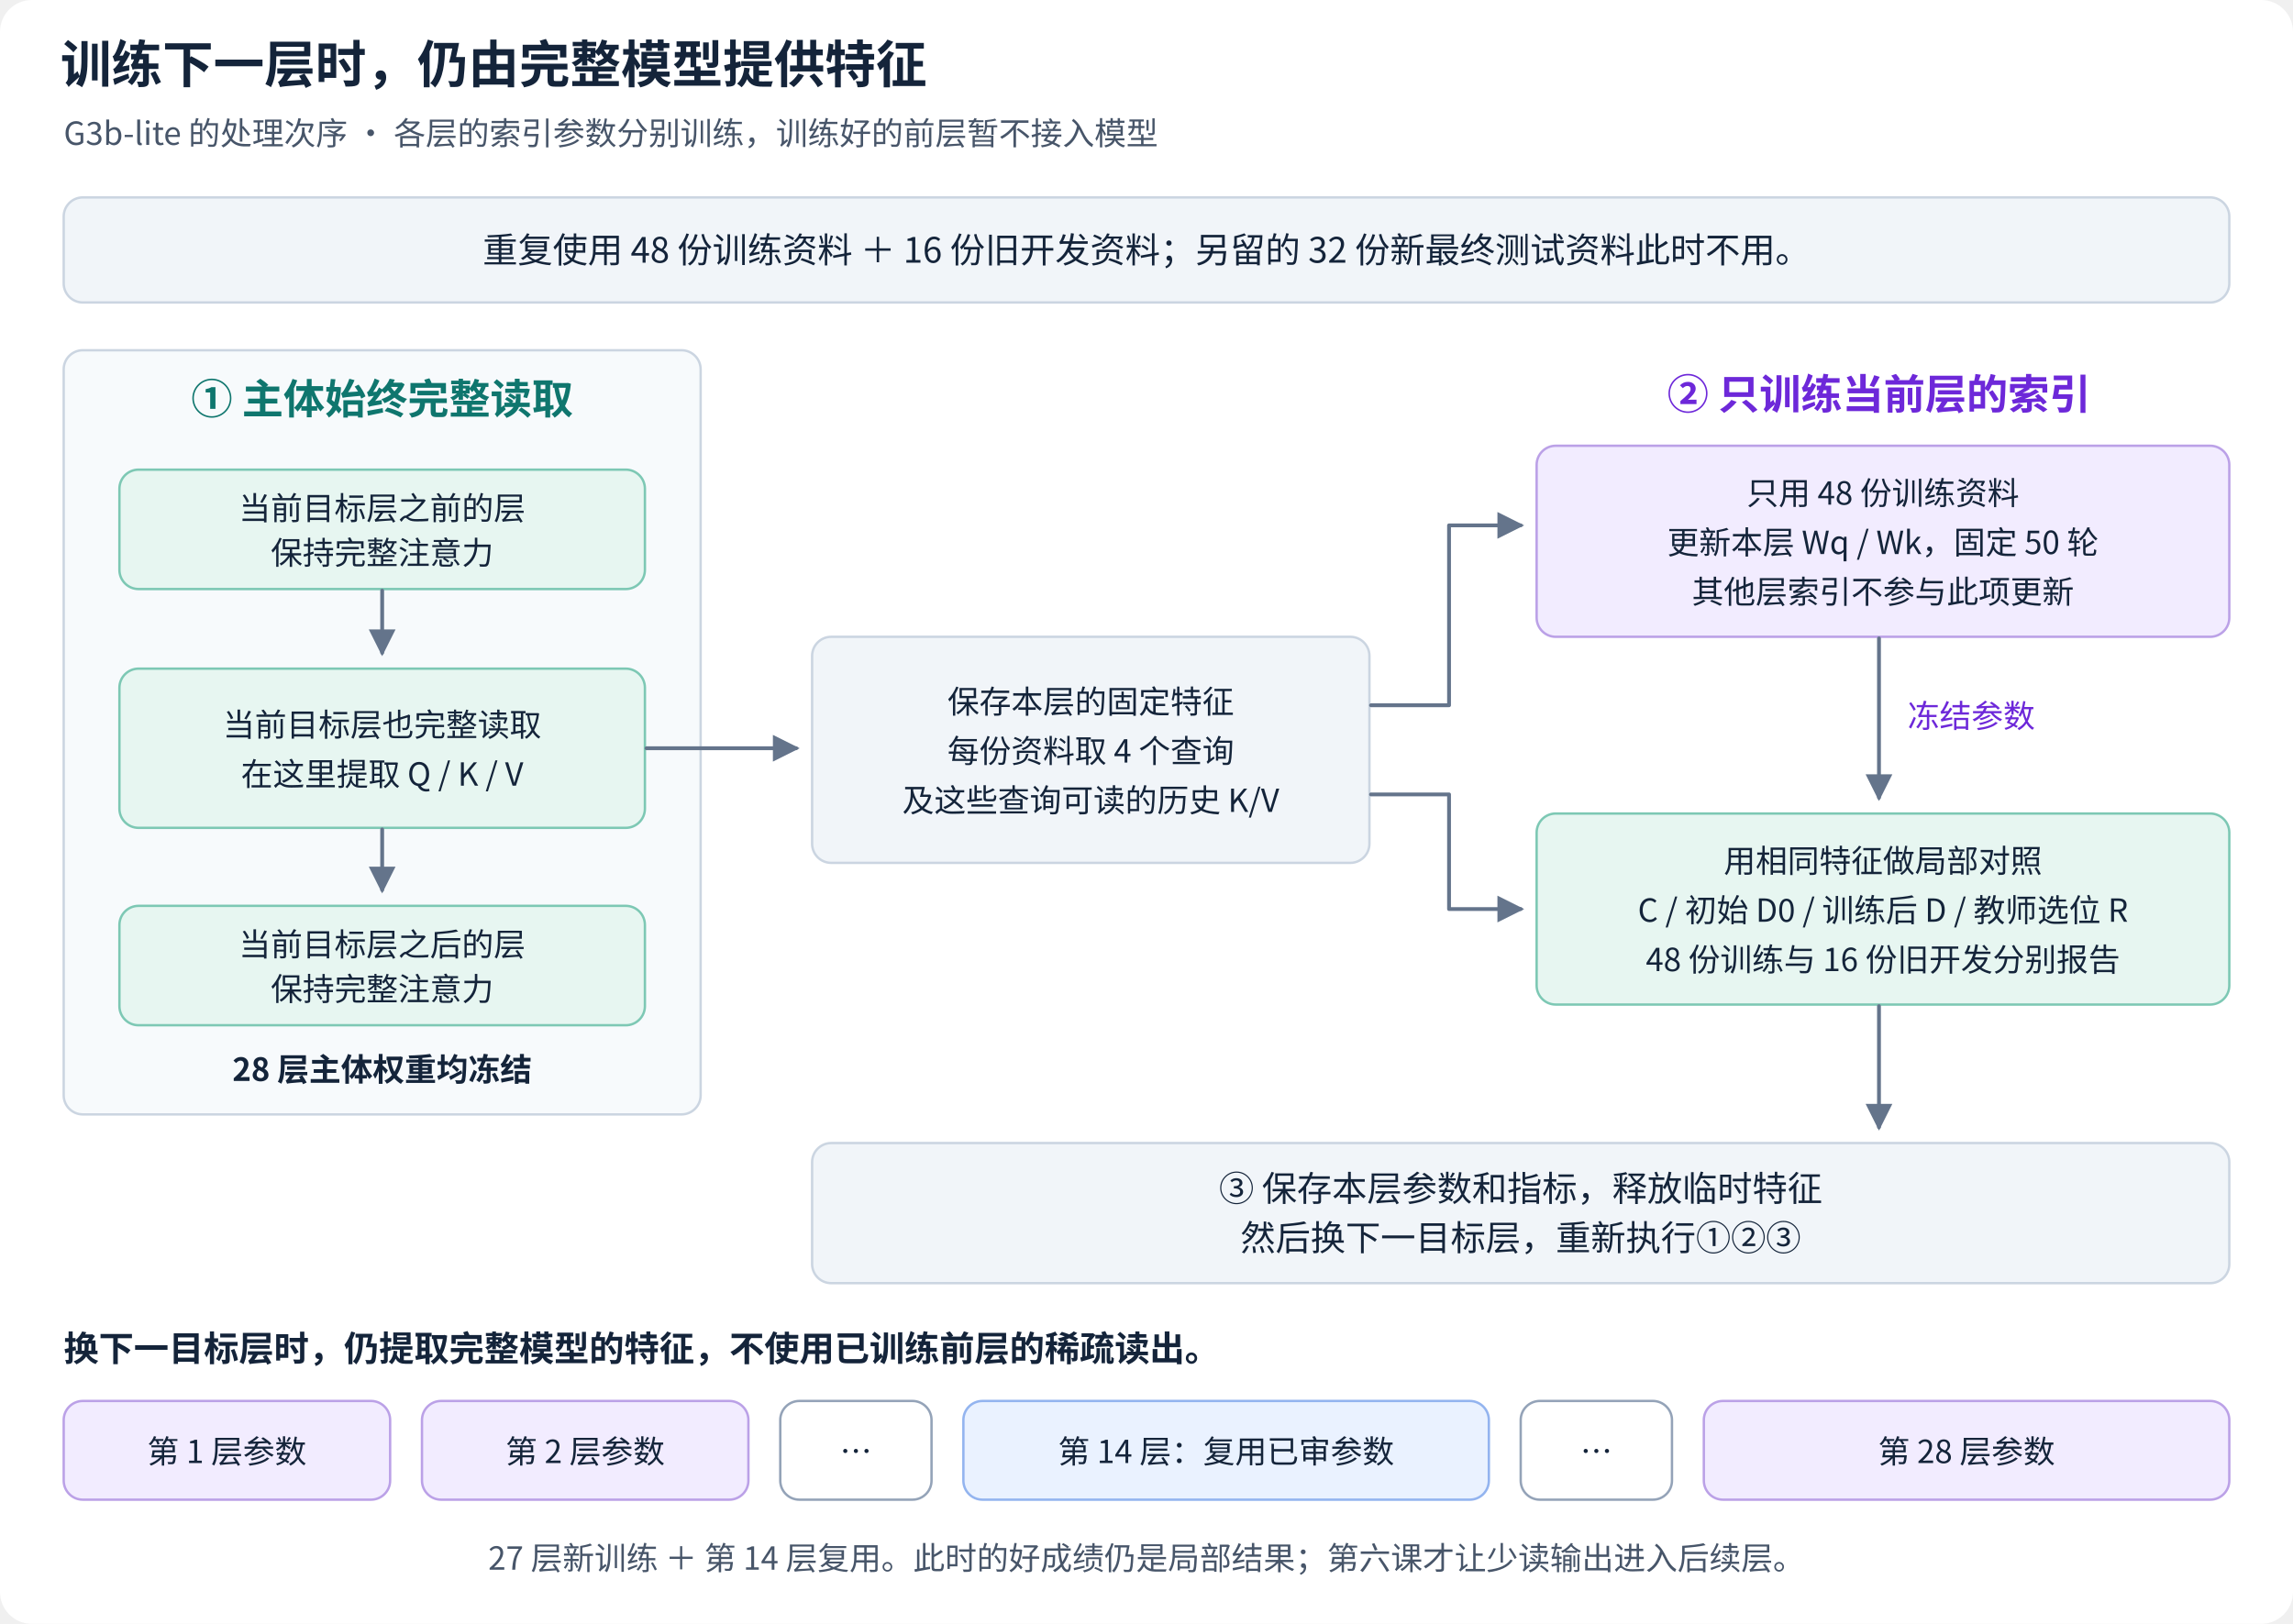
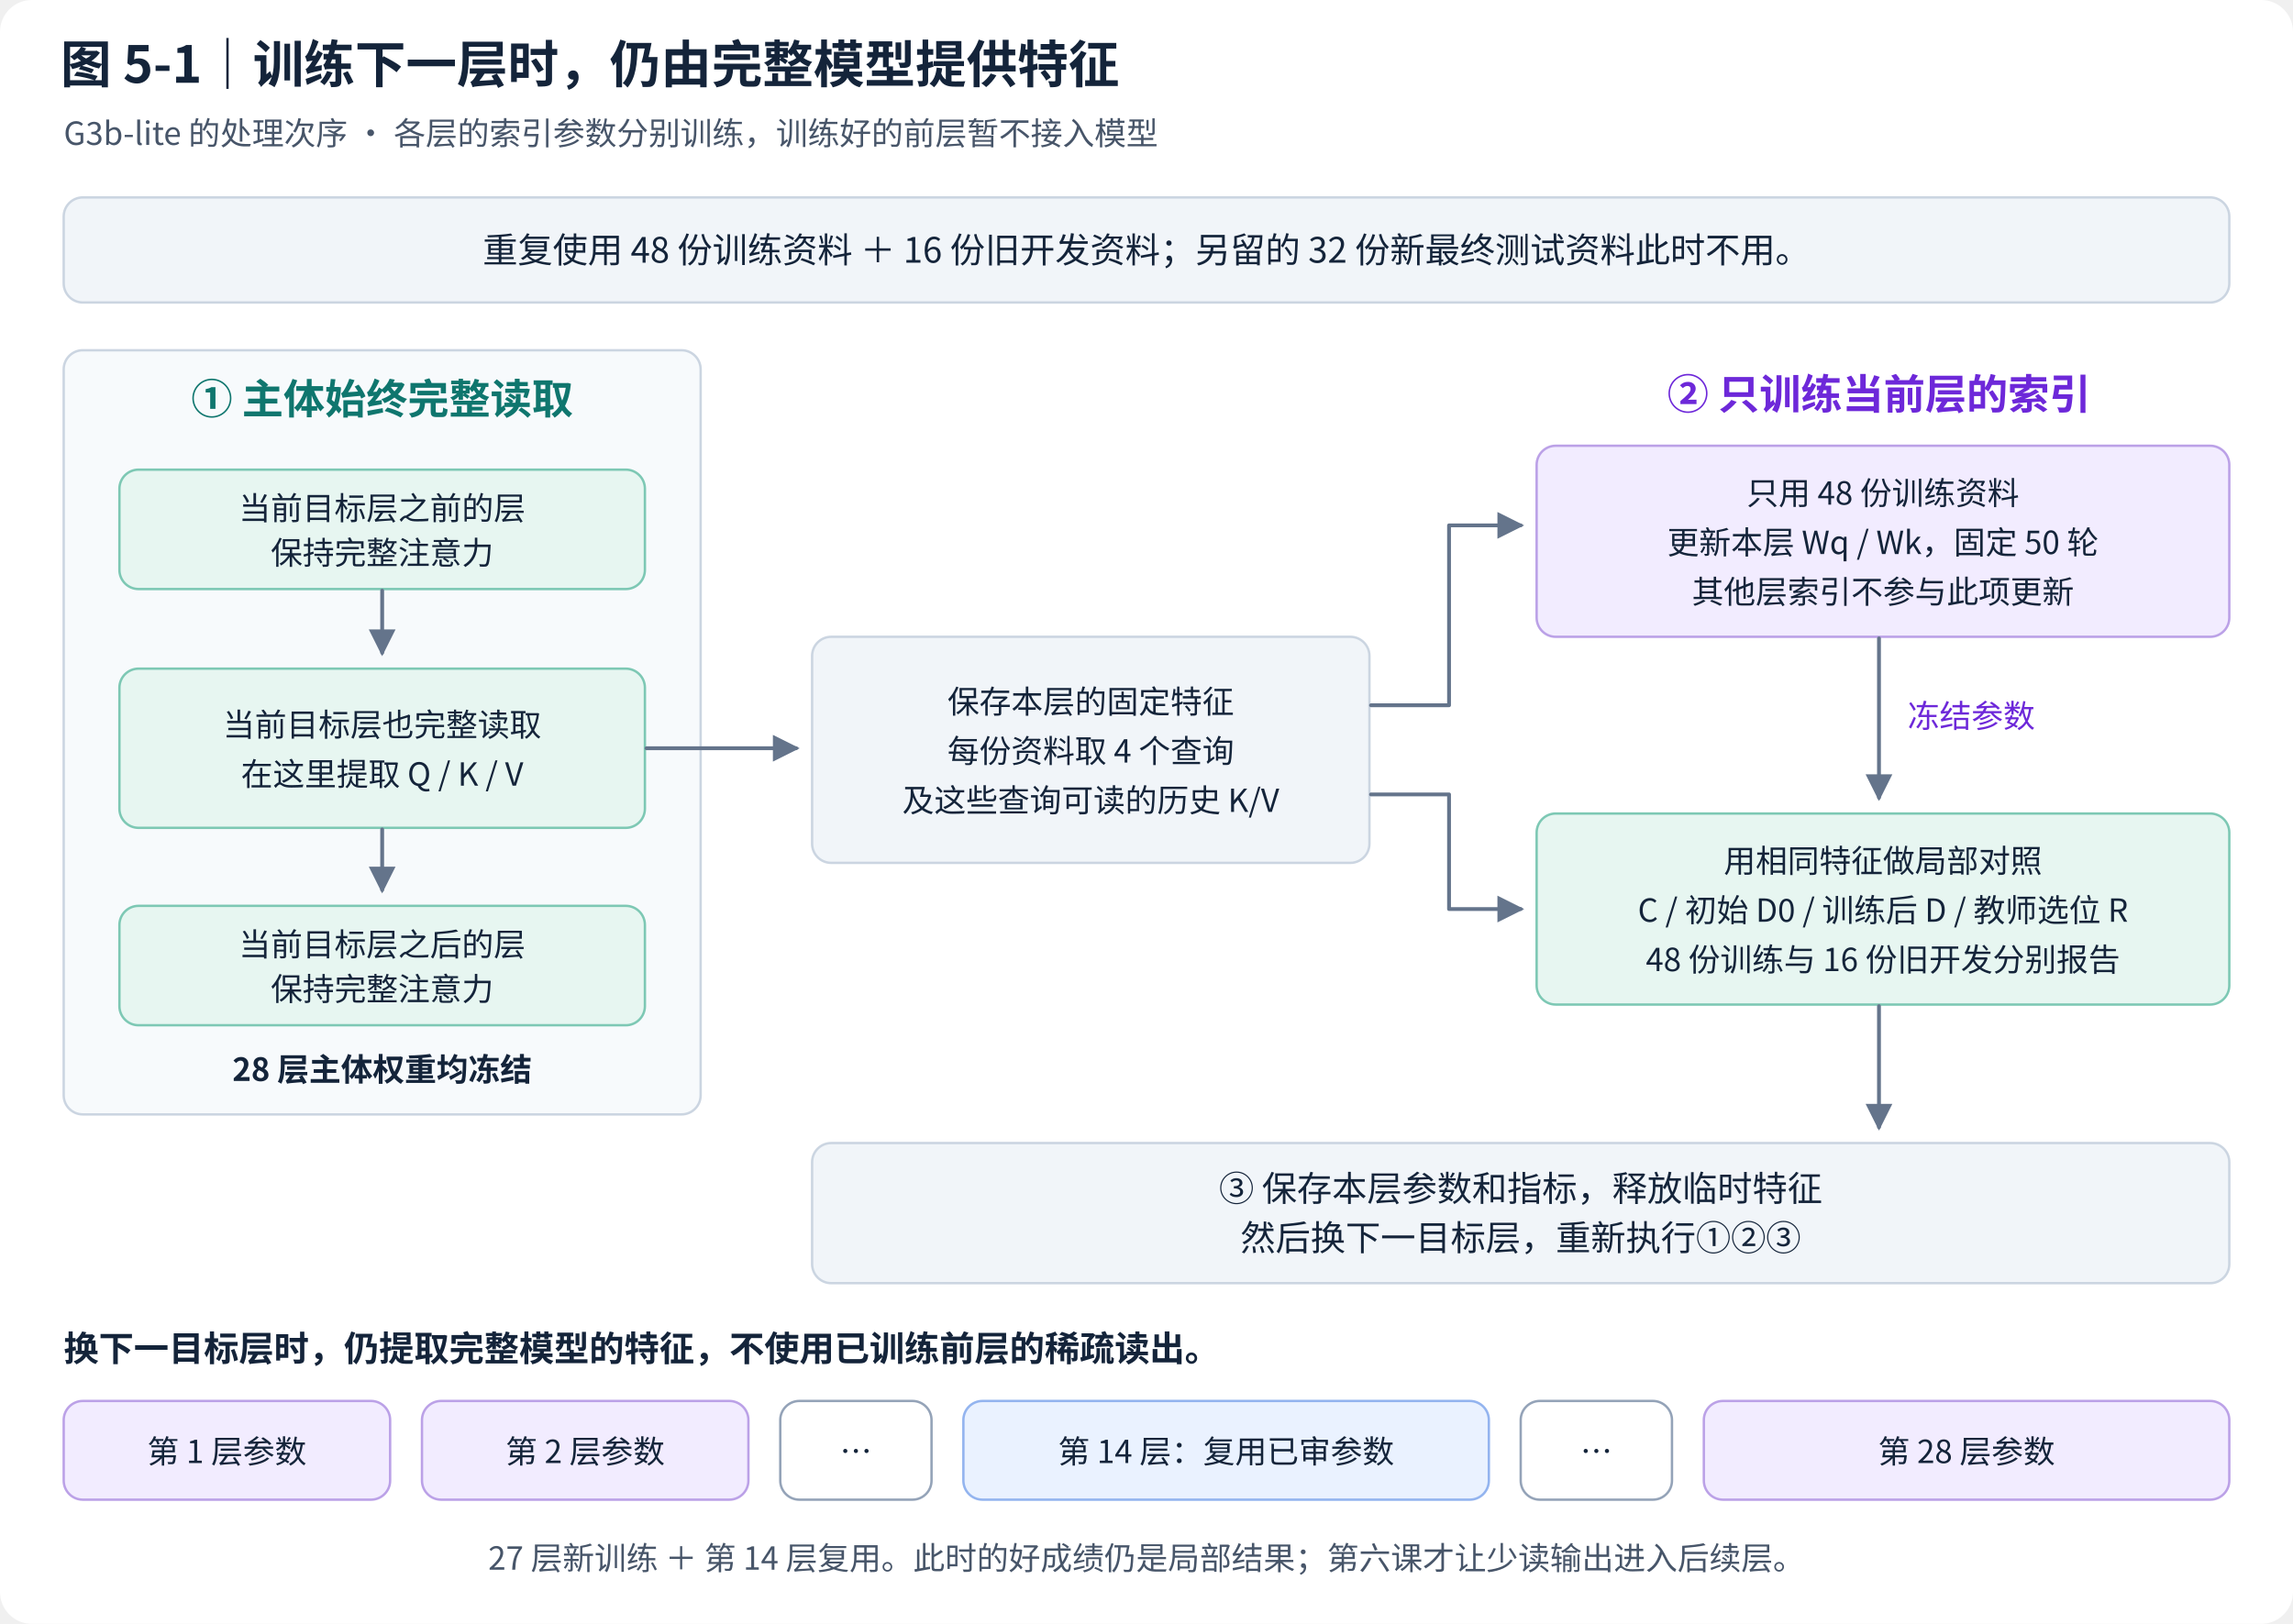
<svg xmlns="http://www.w3.org/2000/svg" width="1440" height="1020" viewBox="0 0 1440 1020" role="img" aria-labelledby="title desc">
  <defs>
    <style>
      text { font-family: "PingFang SC", "Hiragino Sans GB", "Microsoft YaHei", "Noto Sans CJK SC", sans-serif; fill: #14243a; }
      .title { font-size:32px; font-weight:650; }
      .heading { font-size:26px; font-weight:650; }
      .body { font-size:22px; }
      .small { font-size:20px; }
      .note { font-size:20px; fill:#475569; }
      .strong { font-weight:650; }
      .center { text-anchor:middle; }
      .teal { fill:#0f766e; }
      .violet { fill:#6d28d9; }
      .blue { fill:#1d4ed8; }
      .amber { fill:#92400e; }
      .line { fill:none; stroke:#64748b; stroke-width:2.4; stroke-linecap:round; stroke-linejoin:round; }
      .arrow { marker-end:url(#arrow); }
      .gradient { fill:none; stroke:#b45309; stroke-width:3; stroke-dasharray:8 6; marker-end:url(#gradient-arrow); }
    </style>
    <marker id="arrow" viewBox="0 0 10 10" refX="8.7" refY="5" markerWidth="7" markerHeight="7" orient="auto-start-reverse">
      <path d="M0 0 L10 5 L0 10Z" fill="#64748b" />
    </marker>
    <marker id="gradient-arrow" viewBox="0 0 10 10" refX="8.7" refY="5" markerWidth="7" markerHeight="7" orient="auto-start-reverse">
      <path d="M0 0 L10 5 L0 10Z" fill="#b45309" />
    </marker>
  </defs>
  <rect width="1440" height="1020" rx="20" fill="#fff" />
-   <text x="38" y="52" class="title">训练下一层时，仍由完整模型提供特征</text>
+   <text x="38" y="52" class="title">图 5-1｜训练下一层时，仍由完整模型提供特征</text>
  <text x="40" y="91" class="note">G3b-lite 的处理次序 · 各层的索引参数分别训练，训练好的前层暂不接入模型</text>
  <rect x="40" y="124" width="1360" height="66" rx="12" fill="#f1f5f9" stroke="#cbd5e1" stroke-width="1.5" />
  <text x="720.0" y="165.0" class="body center">重复使用 48 份训练资料 ＋ 16 份旧开发资料；另留的 32 份新最终测试资料此时不用。</text>
  <rect x="40" y="220" width="400" height="480" rx="12" fill="#f7fafc" stroke="#cbd5e1" stroke-width="1.5" />
  <text x="240" y="260" class="heading center teal">① 主体始终完整读取</text>
  <rect x="75" y="295" width="330" height="75" rx="12" fill="#e7f6f1" stroke="#7dc8b4" stroke-width="1.5" />
  <text x="240.0" y="326.5" class="small center">当前目标层之前的层</text>
  <text x="240.0" y="354.5" class="small center">保持完整注意力</text>
  <path d="M240 371 V410" class="line arrow" />
  <rect x="75" y="420" width="330" height="100" rx="12" fill="#e7f6f1" stroke="#7dc8b4" stroke-width="1.5" />
  <text x="240.0" y="462.5" class="small center">当前目标层也完整读取</text>
  <text x="240.0" y="493.5" class="small center">在这里提取 Q / K / V</text>
  <path d="M240 521 V559" class="line arrow" />
  <rect x="75" y="569" width="330" height="75" rx="12" fill="#e7f6f1" stroke="#7dc8b4" stroke-width="1.5" />
  <text x="240.0" y="600.5" class="small center">当前目标层之后的层</text>
  <text x="240.0" y="628.5" class="small center">保持完整注意力</text>
  <text x="240" y="679" class="small center strong">28 层主体权重均冻结</text>
  <path d="M406 470 H500" class="line arrow" />
  <rect x="510" y="400" width="350" height="142" rx="12" fill="#f1f5f9" stroke="#cbd5e1" stroke-width="1.5" />
  <text x="685.0" y="448.0" class="small center">保存本层的固定特征</text>
  <text x="685.0" y="479.0" class="small center">每份资料取 4 个查询</text>
  <text x="685.0" y="510.0" class="small center">及这些查询可读的历史 K/V</text>
  <path d="M861 443 H910 V330 H955" class="line arrow" />
  <path d="M861 499 H910 V571 H955" class="line arrow" />
  <text x="1180" y="257" class="heading center violet">② 只训练当前层的索引</text>
  <rect x="965" y="280" width="435" height="120" rx="12" fill="#f2ecff" stroke="#bba1e7" stroke-width="1.5" />
  <text x="1182.5" y="317.0" class="small center">只用 48 份训练资料</text>
  <text x="1182.5" y="348.0" class="small center">更新本层 Wq / Wk，固定 50 轮</text>
  <text x="1182.5" y="379.0" class="small center">其他层索引不参与此项更新</text>
  <path d="M1180 401 V501" class="line arrow" />
  <text x="1198" y="457" class="small violet">冻结参数</text>
  <rect x="965" y="511" width="435" height="120" rx="12" fill="#e7f6f1" stroke="#7dc8b4" stroke-width="1.5" />
  <text x="1182.5" y="548.0" class="small center">用相同特征做局部对照</text>
  <text x="1182.5" y="579.0" class="small center">C / 初始 D0 / 训练后 D / 教师选位 R</text>
  <text x="1182.5" y="610.0" class="small center">48 份训练与 16 份旧开发分别报告</text>
  <path d="M1180 632 V708" class="line arrow" />
  <rect x="510" y="718" width="890" height="88" rx="12" fill="#f1f5f9" stroke="#cbd5e1" stroke-width="1.5" />
  <text x="955.0" y="754.5" class="body center">③ 保存本层参数和指标，释放临时特征</text>
  <text x="955.0" y="785.5" class="body center">然后换下一目标层，重新执行①②③</text>
  <text x="40" y="855" class="body strong">换下一目标层时，仍提取完整模型的特征，不使用已训练前层的稀疏读出。</text>
  <rect x="40" y="880" width="205" height="62" rx="12" fill="#f2ecff" stroke="#bba1e7" stroke-width="1.5" />
  <text x="142.5" y="919.0" class="small center">第 1 层参数</text>
  <rect x="265" y="880" width="205" height="62" rx="12" fill="#f2ecff" stroke="#bba1e7" stroke-width="1.5" />
  <text x="367.5" y="919.0" class="small center">第 2 层参数</text>
  <rect x="490" y="880" width="95" height="62" rx="12" fill="#fff" stroke="#94a3b8" stroke-width="1.5" />
  <text x="537.5" y="919.0" class="small center">…</text>
  <rect x="605" y="880" width="330" height="62" rx="12" fill="#eaf2ff" stroke="#93b4ef" stroke-width="1.5" />
  <text x="770.0" y="919.0" class="small center">第 14 层：复用已审参数</text>
  <rect x="955" y="880" width="95" height="62" rx="12" fill="#fff" stroke="#94a3b8" stroke-width="1.5" />
  <text x="1002.5" y="919.0" class="small center">…</text>
  <rect x="1070" y="880" width="330" height="62" rx="12" fill="#f2ecff" stroke="#bba1e7" stroke-width="1.5" />
  <text x="1235.0" y="919.0" class="small center">第 28 层参数</text>
  <text x="720" y="986" class="note center">27 层新训练 ＋ 第 14 层复用。此时的好成绩仍是局部结果；第六课才让少读输出进入后续层。</text>
</svg>
